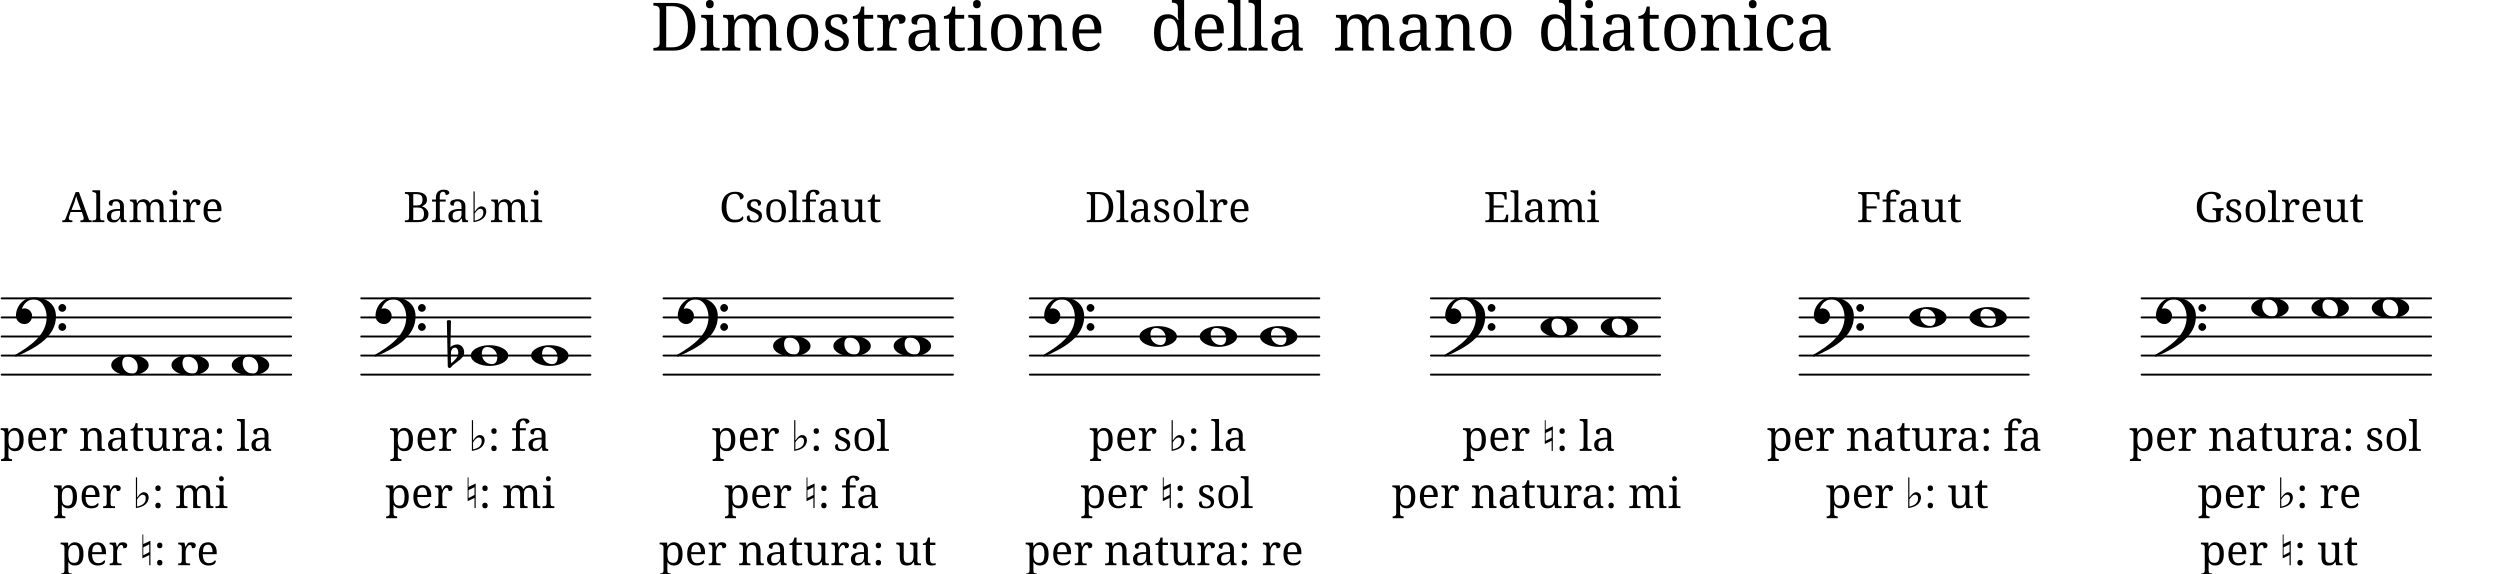
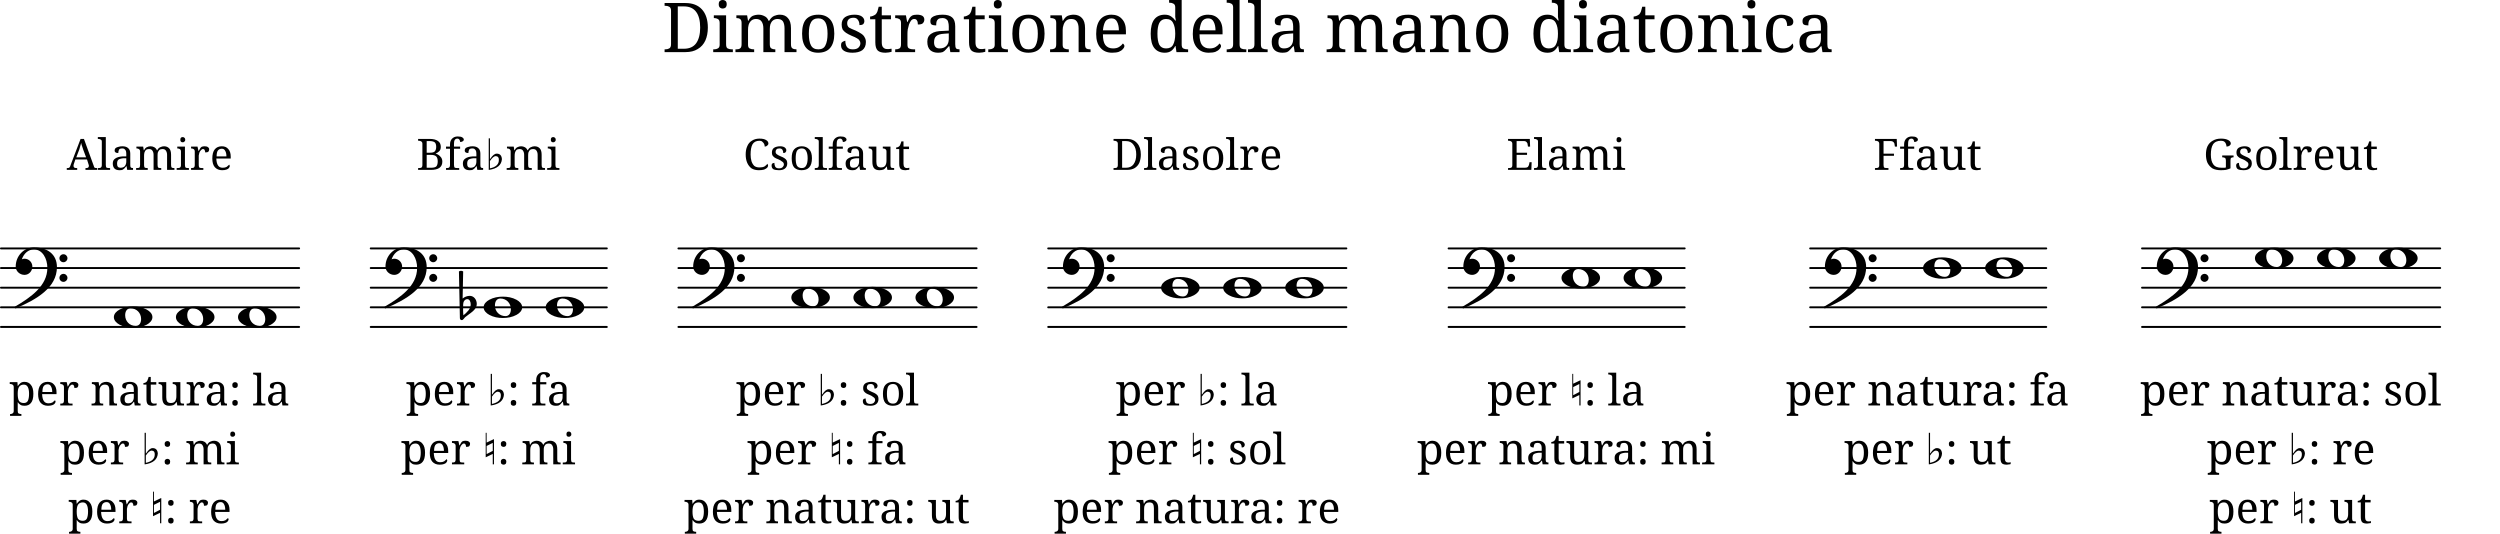
- <svg xmlns="http://www.w3.org/2000/svg" xmlns:xlink="http://www.w3.org/1999/xlink" version="1.2" width="230.47mm" height="52.91mm" viewBox="0 -2.654 131.149 30.111">
+ <svg xmlns="http://www.w3.org/2000/svg" xmlns:xlink="http://www.w3.org/1999/xlink" version="1.2" width="223.79mm" height="47.77mm" viewBox="0 -2.654 127.349 27.183">
  <style type="text/css">

tspan { white-space: pre; }

</style>
-   <g transform="translate(34.1336, -0)">
+   <g transform="translate(33.7136, -0)">
    <text font-family="serif" font-size="3.493" text-anchor="start" fill="currentColor">
-       <tspan>Dimostratione</tspan>
-     </text>
-   </g>
-   <g transform="translate(60.3521, -0)">
-     <text font-family="serif" font-size="3.493" text-anchor="start" fill="currentColor">
-       <tspan>della</tspan>
-     </text>
-   </g>
-   <g transform="translate(69.9428, -0)">
-     <text font-family="serif" font-size="3.493" text-anchor="start" fill="currentColor">
-       <tspan>mano</tspan>
-     </text>
-   </g>
-   <g transform="translate(80.6603, -0)">
-     <text font-family="serif" font-size="3.493" text-anchor="start" fill="currentColor">
-       <tspan>diatonica</tspan>
-     </text>
-   </g>
-   <g transform="translate(3.2607, 9)">
+       <tspan>Dimostratione della mano diatonica</tspan>
+     </text>
+   </g>
+   <g transform="translate(3.4013, 6)">
    <text font-family="serif" font-size="2.2" text-anchor="start" fill="currentColor">
      <tspan>Alamire</tspan>
    </text>
  </g>
-   <g transform="translate(0.0301, 17)">
-     <line stroke-linejoin="round" stroke-linecap="round" stroke-width="0.1" stroke="currentColor" x1="0.05" y1="0" x2="15.236" y2="0" />
-   </g>
-   <g transform="translate(0.0301, 16)">
-     <line stroke-linejoin="round" stroke-linecap="round" stroke-width="0.1" stroke="currentColor" x1="0.05" y1="0" x2="15.236" y2="0" />
-   </g>
-   <g transform="translate(0.0301, 15)">
-     <line stroke-linejoin="round" stroke-linecap="round" stroke-width="0.1" stroke="currentColor" x1="0.05" y1="0" x2="15.236" y2="0" />
-   </g>
-   <g transform="translate(0.0301, 14)">
-     <line stroke-linejoin="round" stroke-linecap="round" stroke-width="0.1" stroke="currentColor" x1="0.05" y1="0" x2="15.236" y2="0" />
-   </g>
-   <g transform="translate(0.0301, 13)">
-     <line stroke-linejoin="round" stroke-linecap="round" stroke-width="0.1" stroke="currentColor" x1="0.05" y1="0" x2="15.236" y2="0" />
-   </g>
-   <a style="color:inherit;" xlink:href="textedit:///home/johannes/common-lisp/setzkasten/lilypond-export/b1-c5-m1-c.ly:42:16:17">
-     <g transform="translate(12.1541, 16.5)">
-       <path transform="scale(0.004, -0.004)" d="M213 112c-50 0 -69 -43 -69 -88c0 -77 57 -136 134 -136c50 0 69 43 69 88c0 77 -57 136 -134 136zM491 0c0 -43 -34 -75 -72 -96c-53 -29 -114 -40 -174 -40s-120 11 -173 40c-38 21 -72 53 -72 96s34 75 72 96c53 29 113 40 173 40s121 -11 174 -40 c38 -21 72 -53 72 -96z" fill="currentColor" />
-     </g>
-   </a>
+   <g transform="translate(0, 14)">
+     <line stroke-linejoin="round" stroke-linecap="round" stroke-width="0.1" stroke="currentColor" x1="0.05" y1="0" x2="15.236" y2="0" />
+   </g>
+   <g transform="translate(0, 13)">
+     <line stroke-linejoin="round" stroke-linecap="round" stroke-width="0.1" stroke="currentColor" x1="0.05" y1="0" x2="15.236" y2="0" />
+   </g>
+   <g transform="translate(0, 12)">
+     <line stroke-linejoin="round" stroke-linecap="round" stroke-width="0.1" stroke="currentColor" x1="0.05" y1="0" x2="15.236" y2="0" />
+   </g>
+   <g transform="translate(0, 11)">
+     <line stroke-linejoin="round" stroke-linecap="round" stroke-width="0.1" stroke="currentColor" x1="0.05" y1="0" x2="15.236" y2="0" />
+   </g>
+   <g transform="translate(0, 10)">
+     <line stroke-linejoin="round" stroke-linecap="round" stroke-width="0.1" stroke="currentColor" x1="0.05" y1="0" x2="15.236" y2="0" />
+   </g>
  <a style="color:inherit;" xlink:href="textedit:///home/johannes/common-lisp/setzkasten/lilypond-export/b1-c5-m1-c.ly:41:16:17">
-     <g transform="translate(8.9921, 16.5)">
-       <path transform="scale(0.004, -0.004)" d="M213 112c-50 0 -69 -43 -69 -88c0 -77 57 -136 134 -136c50 0 69 43 69 88c0 77 -57 136 -134 136zM491 0c0 -43 -34 -75 -72 -96c-53 -29 -114 -40 -174 -40s-120 11 -173 40c-38 21 -72 53 -72 96s34 75 72 96c53 29 113 40 173 40s121 -11 174 -40 c38 -21 72 -53 72 -96z" fill="currentColor" />
-     </g>
-   </a>
-   <g transform="translate(0.8301, 14)">
-     <path transform="scale(0.004, -0.004)" d="M557 -125c0 28 23 51 51 51s51 -23 51 -51s-23 -51 -51 -51s-51 23 -51 51zM557 125c0 28 23 51 51 51s51 -23 51 -51s-23 -51 -51 -51s-51 23 -51 51zM232 263c172 0 293 -88 293 -251c0 -263 -263 -414 -516 -521c-3 -3 -6 -4 -9 -4c-7 0 -13 6 -13 13c0 3 1 6 4 9 c202 118 412 265 412 493c0 120 -63 235 -171 235c-74 0 -129 -54 -154 -126c11 5 22 8 34 8c55 0 100 -45 100 -100c0 -58 -44 -106 -100 -106c-60 0 -112 47 -112 106c0 133 102 244 232 244z" fill="currentColor" />
-   </g>
-   <a style="color:inherit;" xlink:href="textedit:///home/johannes/common-lisp/setzkasten/lilypond-export/b1-c5-m1-c.ly:40:29:30">
-     <g transform="translate(5.8301, 16.5)">
-       <path transform="scale(0.004, -0.004)" d="M213 112c-50 0 -69 -43 -69 -88c0 -77 57 -136 134 -136c50 0 69 43 69 88c0 77 -57 136 -134 136zM491 0c0 -43 -34 -75 -72 -96c-53 -29 -114 -40 -174 -40s-120 11 -173 40c-38 21 -72 53 -72 96s34 75 72 96c53 29 113 40 173 40s121 -11 174 -40 c38 -21 72 -53 72 -96z" fill="currentColor" />
-     </g>
-   </a>
-   <g transform="translate(0, 21)">
+     <g transform="translate(12.124, 13.5)">
+       <path transform="scale(0.004, -0.004)" d="M213 112c-50 0 -69 -43 -69 -88c0 -77 57 -136 134 -136c50 0 69 43 69 88c0 77 -57 136 -134 136zM491 0c0 -43 -34 -75 -72 -96c-53 -29 -114 -40 -174 -40s-120 11 -173 40c-38 21 -72 53 -72 96s34 75 72 96c53 29 113 40 173 40s121 -11 174 -40 c38 -21 72 -53 72 -96z" fill="currentColor" />
+     </g>
+   </a>
+   <a style="color:inherit;" xlink:href="textedit:///home/johannes/common-lisp/setzkasten/lilypond-export/b1-c5-m1-c.ly:40:16:17">
+     <g transform="translate(8.962, 13.5)">
+       <path transform="scale(0.004, -0.004)" d="M213 112c-50 0 -69 -43 -69 -88c0 -77 57 -136 134 -136c50 0 69 43 69 88c0 77 -57 136 -134 136zM491 0c0 -43 -34 -75 -72 -96c-53 -29 -114 -40 -174 -40s-120 11 -173 40c-38 21 -72 53 -72 96s34 75 72 96c53 29 113 40 173 40s121 -11 174 -40 c38 -21 72 -53 72 -96z" fill="currentColor" />
+     </g>
+   </a>
+   <g transform="translate(0.8, 11)">
+     <path transform="scale(0.004, -0.004)" d="M557 -125c0 28 23 51 51 51s51 -23 51 -51s-23 -51 -51 -51s-51 23 -51 51zM557 125c0 28 23 51 51 51s51 -23 51 -51s-23 -51 -51 -51s-51 23 -51 51zM232 263c172 0 293 -88 293 -251c0 -263 -263 -414 -516 -521c-3 -3 -6 -4 -9 -4c-7 0 -13 6 -13 13c0 3 1 6 4 9 c202 118 412 265 412 493c0 120 -63 235 -171 235c-74 0 -129 -54 -154 -126c11 5 22 8 34 8c55 0 100 -45 100 -100c0 -58 -44 -106 -100 -106c-60 0 -112 47 -112 106c0 133 102 244 232 244z" fill="currentColor" />
+   </g>
+   <a style="color:inherit;" xlink:href="textedit:///home/johannes/common-lisp/setzkasten/lilypond-export/b1-c5-m1-c.ly:39:29:30">
+     <g transform="translate(5.8, 13.5)">
+       <path transform="scale(0.004, -0.004)" d="M213 112c-50 0 -69 -43 -69 -88c0 -77 57 -136 134 -136c50 0 69 43 69 88c0 77 -57 136 -134 136zM491 0c0 -43 -34 -75 -72 -96c-53 -29 -114 -40 -174 -40s-120 11 -173 40c-38 21 -72 53 -72 96s34 75 72 96c53 29 113 40 173 40s121 -11 174 -40 c38 -21 72 -53 72 -96z" fill="currentColor" />
+     </g>
+   </a>
+   <g transform="translate(0.465, 18)">
    <text font-family="serif" font-size="2.2" text-anchor="start" fill="currentColor">
      <tspan>per natura: la</tspan>
    </text>
  </g>
-   <g transform="translate(2.7998, 24)">
+   <g transform="translate(3.0428, 21)">
    <text font-family="serif" font-size="2.2" text-anchor="start" fill="currentColor">
      <tspan>per ♭: mi</tspan>
    </text>
  </g>
-   <g transform="translate(3.1412, 27)">
+   <g transform="translate(3.4696, 24)">
    <text font-family="serif" font-size="2.2" text-anchor="start" fill="currentColor">
      <tspan>per ♮: re</tspan>
    </text>
  </g>
-   <g transform="translate(21.1604, 9)">
+   <g transform="translate(21.2197, 6)">
    <text font-family="serif" font-size="2.2" text-anchor="start" fill="currentColor">
      <tspan>Bfa♭mi</tspan>
    </text>
  </g>
-   <g transform="translate(18.8962, 17)">
-     <line stroke-linejoin="round" stroke-linecap="round" stroke-width="0.1" stroke="currentColor" x1="0.05" y1="0" x2="12.074" y2="0" />
-   </g>
-   <g transform="translate(18.8962, 16)">
-     <line stroke-linejoin="round" stroke-linecap="round" stroke-width="0.1" stroke="currentColor" x1="0.05" y1="0" x2="12.074" y2="0" />
-   </g>
-   <g transform="translate(18.8962, 15)">
-     <line stroke-linejoin="round" stroke-linecap="round" stroke-width="0.1" stroke="currentColor" x1="0.05" y1="0" x2="12.074" y2="0" />
-   </g>
-   <g transform="translate(18.8962, 14)">
-     <line stroke-linejoin="round" stroke-linecap="round" stroke-width="0.1" stroke="currentColor" x1="0.05" y1="0" x2="12.074" y2="0" />
-   </g>
-   <g transform="translate(18.8962, 13)">
-     <line stroke-linejoin="round" stroke-linecap="round" stroke-width="0.1" stroke="currentColor" x1="0.05" y1="0" x2="12.074" y2="0" />
-   </g>
-   <a style="color:inherit;" xlink:href="textedit:///home/johannes/common-lisp/setzkasten/lilypond-export/b1-c5-m1-c.ly:83:16:17">
-     <g transform="translate(27.8582, 16)">
-       <path transform="scale(0.004, -0.004)" d="M213 112c-50 0 -69 -43 -69 -88c0 -77 57 -136 134 -136c50 0 69 43 69 88c0 77 -57 136 -134 136zM491 0c0 -43 -34 -75 -72 -96c-53 -29 -114 -40 -174 -40s-120 11 -173 40c-38 21 -72 53 -72 96s34 75 72 96c53 29 113 40 173 40s121 -11 174 -40 c38 -21 72 -53 72 -96z" fill="currentColor" />
-     </g>
-   </a>
-   <g transform="translate(23.5462, 16)">
+   <g transform="translate(18.836, 14)">
+     <line stroke-linejoin="round" stroke-linecap="round" stroke-width="0.1" stroke="currentColor" x1="0.05" y1="0" x2="12.074" y2="0" />
+   </g>
+   <g transform="translate(18.836, 13)">
+     <line stroke-linejoin="round" stroke-linecap="round" stroke-width="0.1" stroke="currentColor" x1="0.05" y1="0" x2="12.074" y2="0" />
+   </g>
+   <g transform="translate(18.836, 12)">
+     <line stroke-linejoin="round" stroke-linecap="round" stroke-width="0.1" stroke="currentColor" x1="0.05" y1="0" x2="12.074" y2="0" />
+   </g>
+   <g transform="translate(18.836, 11)">
+     <line stroke-linejoin="round" stroke-linecap="round" stroke-width="0.1" stroke="currentColor" x1="0.05" y1="0" x2="12.074" y2="0" />
+   </g>
+   <g transform="translate(18.836, 10)">
+     <line stroke-linejoin="round" stroke-linecap="round" stroke-width="0.1" stroke="currentColor" x1="0.05" y1="0" x2="12.074" y2="0" />
+   </g>
+   <a style="color:inherit;" xlink:href="textedit:///home/johannes/common-lisp/setzkasten/lilypond-export/b1-c5-m1-c.ly:82:16:17">
+     <g transform="translate(27.798, 13)">
+       <path transform="scale(0.004, -0.004)" d="M213 112c-50 0 -69 -43 -69 -88c0 -77 57 -136 134 -136c50 0 69 43 69 88c0 77 -57 136 -134 136zM491 0c0 -43 -34 -75 -72 -96c-53 -29 -114 -40 -174 -40s-120 11 -173 40c-38 21 -72 53 -72 96s34 75 72 96c53 29 113 40 173 40s121 -11 174 -40 c38 -21 72 -53 72 -96z" fill="currentColor" />
+     </g>
+   </a>
+   <g transform="translate(23.486, 13)">
    <path transform="scale(0.004, -0.004)" d="M27 41l-1 -66v-11c0 -22 1 -44 4 -66c45 38 93 80 93 139c0 33 -14 67 -43 67c-31 0 -52 -30 -53 -63zM-15 -138l-12 595c8 5 18 8 27 8s19 -3 27 -8l-7 -345c25 21 58 34 91 34c52 0 89 -48 89 -102c0 -80 -86 -117 -147 -169c-15 -13 -24 -38 -45 -38 c-13 0 -23 11 -23 25z" fill="currentColor" />
  </g>
-   <g transform="translate(19.6962, 14)">
-     <path transform="scale(0.004, -0.004)" d="M557 -125c0 28 23 51 51 51s51 -23 51 -51s-23 -51 -51 -51s-51 23 -51 51zM557 125c0 28 23 51 51 51s51 -23 51 -51s-23 -51 -51 -51s-51 23 -51 51zM232 263c172 0 293 -88 293 -251c0 -263 -263 -414 -516 -521c-3 -3 -6 -4 -9 -4c-7 0 -13 6 -13 13c0 3 1 6 4 9 c202 118 412 265 412 493c0 120 -63 235 -171 235c-74 0 -129 -54 -154 -126c11 5 22 8 34 8c55 0 100 -45 100 -100c0 -58 -44 -106 -100 -106c-60 0 -112 47 -112 106c0 133 102 244 232 244z" fill="currentColor" />
-   </g>
-   <a style="color:inherit;" xlink:href="textedit:///home/johannes/common-lisp/setzkasten/lilypond-export/b1-c5-m1-c.ly:82:29:30">
-     <g transform="translate(24.6962, 16)">
-       <path transform="scale(0.004, -0.004)" d="M213 112c-50 0 -69 -43 -69 -88c0 -77 57 -136 134 -136c50 0 69 43 69 88c0 77 -57 136 -134 136zM491 0c0 -43 -34 -75 -72 -96c-53 -29 -114 -40 -174 -40s-120 11 -173 40c-38 21 -72 53 -72 96s34 75 72 96c53 29 113 40 173 40s121 -11 174 -40 c38 -21 72 -53 72 -96z" fill="currentColor" />
-     </g>
-   </a>
-   <g transform="translate(20.4263, 21)">
+   <g transform="translate(19.636, 11)">
+     <path transform="scale(0.004, -0.004)" d="M557 -125c0 28 23 51 51 51s51 -23 51 -51s-23 -51 -51 -51s-51 23 -51 51zM557 125c0 28 23 51 51 51s51 -23 51 -51s-23 -51 -51 -51s-51 23 -51 51zM232 263c172 0 293 -88 293 -251c0 -263 -263 -414 -516 -521c-3 -3 -6 -4 -9 -4c-7 0 -13 6 -13 13c0 3 1 6 4 9 c202 118 412 265 412 493c0 120 -63 235 -171 235c-74 0 -129 -54 -154 -126c11 5 22 8 34 8c55 0 100 -45 100 -100c0 -58 -44 -106 -100 -106c-60 0 -112 47 -112 106c0 133 102 244 232 244z" fill="currentColor" />
+   </g>
+   <a style="color:inherit;" xlink:href="textedit:///home/johannes/common-lisp/setzkasten/lilypond-export/b1-c5-m1-c.ly:81:29:30">
+     <g transform="translate(24.636, 13)">
+       <path transform="scale(0.004, -0.004)" d="M213 112c-50 0 -69 -43 -69 -88c0 -77 57 -136 134 -136c50 0 69 43 69 88c0 77 -57 136 -134 136zM491 0c0 -43 -34 -75 -72 -96c-53 -29 -114 -40 -174 -40s-120 11 -173 40c-38 21 -72 53 -72 96s34 75 72 96c53 29 113 40 173 40s121 -11 174 -40 c38 -21 72 -53 72 -96z" fill="currentColor" />
+     </g>
+   </a>
+   <g transform="translate(20.6734, 18)">
    <text font-family="serif" font-size="2.2" text-anchor="start" fill="currentColor">
      <tspan>per ♭: fa</tspan>
    </text>
  </g>
-   <g transform="translate(20.2044, 24)">
+   <g transform="translate(20.4173, 21)">
    <text font-family="serif" font-size="2.2" text-anchor="start" fill="currentColor">
      <tspan>per ♮: mi</tspan>
    </text>
  </g>
-   <g transform="translate(37.7285, 9)">
+   <g transform="translate(37.8601, 6)">
    <text font-family="serif" font-size="2.2" text-anchor="start" fill="currentColor">
      <tspan>Csolfaut</tspan>
    </text>
  </g>
-   <g transform="translate(34.7539, 17)">
-     <line stroke-linejoin="round" stroke-linecap="round" stroke-width="0.1" stroke="currentColor" x1="0.05" y1="0" x2="15.236" y2="0" />
-   </g>
-   <g transform="translate(34.7539, 16)">
-     <line stroke-linejoin="round" stroke-linecap="round" stroke-width="0.1" stroke="currentColor" x1="0.05" y1="0" x2="15.236" y2="0" />
-   </g>
-   <g transform="translate(34.7539, 15)">
-     <line stroke-linejoin="round" stroke-linecap="round" stroke-width="0.1" stroke="currentColor" x1="0.05" y1="0" x2="15.236" y2="0" />
-   </g>
-   <g transform="translate(34.7539, 14)">
-     <line stroke-linejoin="round" stroke-linecap="round" stroke-width="0.1" stroke="currentColor" x1="0.05" y1="0" x2="15.236" y2="0" />
-   </g>
-   <g transform="translate(34.7539, 13)">
-     <line stroke-linejoin="round" stroke-linecap="round" stroke-width="0.1" stroke="currentColor" x1="0.05" y1="0" x2="15.236" y2="0" />
-   </g>
-   <a style="color:inherit;" xlink:href="textedit:///home/johannes/common-lisp/setzkasten/lilypond-export/b1-c5-m1-c.ly:122:16:17">
-     <g transform="translate(46.878, 15.5)">
-       <path transform="scale(0.004, -0.004)" d="M213 112c-50 0 -69 -43 -69 -88c0 -77 57 -136 134 -136c50 0 69 43 69 88c0 77 -57 136 -134 136zM491 0c0 -43 -34 -75 -72 -96c-53 -29 -114 -40 -174 -40s-120 11 -173 40c-38 21 -72 53 -72 96s34 75 72 96c53 29 113 40 173 40s121 -11 174 -40 c38 -21 72 -53 72 -96z" fill="currentColor" />
-     </g>
-   </a>
+   <g transform="translate(34.51, 14)">
+     <line stroke-linejoin="round" stroke-linecap="round" stroke-width="0.1" stroke="currentColor" x1="0.05" y1="0" x2="15.236" y2="0" />
+   </g>
+   <g transform="translate(34.51, 13)">
+     <line stroke-linejoin="round" stroke-linecap="round" stroke-width="0.1" stroke="currentColor" x1="0.05" y1="0" x2="15.236" y2="0" />
+   </g>
+   <g transform="translate(34.51, 12)">
+     <line stroke-linejoin="round" stroke-linecap="round" stroke-width="0.1" stroke="currentColor" x1="0.05" y1="0" x2="15.236" y2="0" />
+   </g>
+   <g transform="translate(34.51, 11)">
+     <line stroke-linejoin="round" stroke-linecap="round" stroke-width="0.1" stroke="currentColor" x1="0.05" y1="0" x2="15.236" y2="0" />
+   </g>
+   <g transform="translate(34.51, 10)">
+     <line stroke-linejoin="round" stroke-linecap="round" stroke-width="0.1" stroke="currentColor" x1="0.05" y1="0" x2="15.236" y2="0" />
+   </g>
  <a style="color:inherit;" xlink:href="textedit:///home/johannes/common-lisp/setzkasten/lilypond-export/b1-c5-m1-c.ly:121:16:17">
-     <g transform="translate(43.716, 15.5)">
-       <path transform="scale(0.004, -0.004)" d="M213 112c-50 0 -69 -43 -69 -88c0 -77 57 -136 134 -136c50 0 69 43 69 88c0 77 -57 136 -134 136zM491 0c0 -43 -34 -75 -72 -96c-53 -29 -114 -40 -174 -40s-120 11 -173 40c-38 21 -72 53 -72 96s34 75 72 96c53 29 113 40 173 40s121 -11 174 -40 c38 -21 72 -53 72 -96z" fill="currentColor" />
-     </g>
-   </a>
-   <g transform="translate(35.5539, 14)">
-     <path transform="scale(0.004, -0.004)" d="M557 -125c0 28 23 51 51 51s51 -23 51 -51s-23 -51 -51 -51s-51 23 -51 51zM557 125c0 28 23 51 51 51s51 -23 51 -51s-23 -51 -51 -51s-51 23 -51 51zM232 263c172 0 293 -88 293 -251c0 -263 -263 -414 -516 -521c-3 -3 -6 -4 -9 -4c-7 0 -13 6 -13 13c0 3 1 6 4 9 c202 118 412 265 412 493c0 120 -63 235 -171 235c-74 0 -129 -54 -154 -126c11 5 22 8 34 8c55 0 100 -45 100 -100c0 -58 -44 -106 -100 -106c-60 0 -112 47 -112 106c0 133 102 244 232 244z" fill="currentColor" />
-   </g>
-   <a style="color:inherit;" xlink:href="textedit:///home/johannes/common-lisp/setzkasten/lilypond-export/b1-c5-m1-c.ly:120:29:30">
-     <g transform="translate(40.5539, 15.5)">
-       <path transform="scale(0.004, -0.004)" d="M213 112c-50 0 -69 -43 -69 -88c0 -77 57 -136 134 -136c50 0 69 43 69 88c0 77 -57 136 -134 136zM491 0c0 -43 -34 -75 -72 -96c-53 -29 -114 -40 -174 -40s-120 11 -173 40c-38 21 -72 53 -72 96s34 75 72 96c53 29 113 40 173 40s121 -11 174 -40 c38 -21 72 -53 72 -96z" fill="currentColor" />
-     </g>
-   </a>
-   <g transform="translate(37.3358, 21)">
+     <g transform="translate(46.634, 12.5)">
+       <path transform="scale(0.004, -0.004)" d="M213 112c-50 0 -69 -43 -69 -88c0 -77 57 -136 134 -136c50 0 69 43 69 88c0 77 -57 136 -134 136zM491 0c0 -43 -34 -75 -72 -96c-53 -29 -114 -40 -174 -40s-120 11 -173 40c-38 21 -72 53 -72 96s34 75 72 96c53 29 113 40 173 40s121 -11 174 -40 c38 -21 72 -53 72 -96z" fill="currentColor" />
+     </g>
+   </a>
+   <a style="color:inherit;" xlink:href="textedit:///home/johannes/common-lisp/setzkasten/lilypond-export/b1-c5-m1-c.ly:120:16:17">
+     <g transform="translate(43.472, 12.5)">
+       <path transform="scale(0.004, -0.004)" d="M213 112c-50 0 -69 -43 -69 -88c0 -77 57 -136 134 -136c50 0 69 43 69 88c0 77 -57 136 -134 136zM491 0c0 -43 -34 -75 -72 -96c-53 -29 -114 -40 -174 -40s-120 11 -173 40c-38 21 -72 53 -72 96s34 75 72 96c53 29 113 40 173 40s121 -11 174 -40 c38 -21 72 -53 72 -96z" fill="currentColor" />
+     </g>
+   </a>
+   <g transform="translate(35.31, 11)">
+     <path transform="scale(0.004, -0.004)" d="M557 -125c0 28 23 51 51 51s51 -23 51 -51s-23 -51 -51 -51s-51 23 -51 51zM557 125c0 28 23 51 51 51s51 -23 51 -51s-23 -51 -51 -51s-51 23 -51 51zM232 263c172 0 293 -88 293 -251c0 -263 -263 -414 -516 -521c-3 -3 -6 -4 -9 -4c-7 0 -13 6 -13 13c0 3 1 6 4 9 c202 118 412 265 412 493c0 120 -63 235 -171 235c-74 0 -129 -54 -154 -126c11 5 22 8 34 8c55 0 100 -45 100 -100c0 -58 -44 -106 -100 -106c-60 0 -112 47 -112 106c0 133 102 244 232 244z" fill="currentColor" />
+   </g>
+   <a style="color:inherit;" xlink:href="textedit:///home/johannes/common-lisp/setzkasten/lilypond-export/b1-c5-m1-c.ly:119:29:30">
+     <g transform="translate(40.31, 12.5)">
+       <path transform="scale(0.004, -0.004)" d="M213 112c-50 0 -69 -43 -69 -88c0 -77 57 -136 134 -136c50 0 69 43 69 88c0 77 -57 136 -134 136zM491 0c0 -43 -34 -75 -72 -96c-53 -29 -114 -40 -174 -40s-120 11 -173 40c-38 21 -72 53 -72 96s34 75 72 96c53 29 113 40 173 40s121 -11 174 -40 c38 -21 72 -53 72 -96z" fill="currentColor" />
+     </g>
+   </a>
+   <g transform="translate(37.4845, 18)">
    <text font-family="serif" font-size="2.2" text-anchor="start" fill="currentColor">
      <tspan>per ♭: sol</tspan>
    </text>
  </g>
-   <g transform="translate(37.9845, 24)">
+   <g transform="translate(38.0479, 21)">
    <text font-family="serif" font-size="2.2" text-anchor="start" fill="currentColor">
      <tspan>per ♮: fa</tspan>
    </text>
  </g>
-   <g transform="translate(34.5702, 27)">
+   <g transform="translate(34.8384, 24)">
    <text font-family="serif" font-size="2.2" text-anchor="start" fill="currentColor">
      <tspan>per natura: ut</tspan>
    </text>
  </g>
-   <g transform="translate(56.932, 9)">
+   <g transform="translate(56.6449, 6)">
    <text font-family="serif" font-size="2.2" text-anchor="start" fill="currentColor">
      <tspan>Dlasolre</tspan>
    </text>
  </g>
-   <g transform="translate(53.9745, 17)">
-     <line stroke-linejoin="round" stroke-linecap="round" stroke-width="0.1" stroke="currentColor" x1="0.05" y1="0" x2="15.236" y2="0" />
-   </g>
-   <g transform="translate(53.9745, 16)">
-     <line stroke-linejoin="round" stroke-linecap="round" stroke-width="0.1" stroke="currentColor" x1="0.05" y1="0" x2="15.236" y2="0" />
-   </g>
-   <g transform="translate(53.9745, 15)">
-     <line stroke-linejoin="round" stroke-linecap="round" stroke-width="0.1" stroke="currentColor" x1="0.05" y1="0" x2="15.236" y2="0" />
-   </g>
-   <g transform="translate(53.9745, 14)">
-     <line stroke-linejoin="round" stroke-linecap="round" stroke-width="0.1" stroke="currentColor" x1="0.05" y1="0" x2="15.236" y2="0" />
-   </g>
-   <g transform="translate(53.9745, 13)">
-     <line stroke-linejoin="round" stroke-linecap="round" stroke-width="0.1" stroke="currentColor" x1="0.05" y1="0" x2="15.236" y2="0" />
-   </g>
-   <a style="color:inherit;" xlink:href="textedit:///home/johannes/common-lisp/setzkasten/lilypond-export/b1-c5-m1-c.ly:164:16:17">
-     <g transform="translate(66.0985, 15)">
-       <path transform="scale(0.004, -0.004)" d="M213 112c-50 0 -69 -43 -69 -88c0 -77 57 -136 134 -136c50 0 69 43 69 88c0 77 -57 136 -134 136zM491 0c0 -43 -34 -75 -72 -96c-53 -29 -114 -40 -174 -40s-120 11 -173 40c-38 21 -72 53 -72 96s34 75 72 96c53 29 113 40 173 40s121 -11 174 -40 c38 -21 72 -53 72 -96z" fill="currentColor" />
-     </g>
-   </a>
+   <g transform="translate(53.346, 14)">
+     <line stroke-linejoin="round" stroke-linecap="round" stroke-width="0.1" stroke="currentColor" x1="0.05" y1="0" x2="15.236" y2="0" />
+   </g>
+   <g transform="translate(53.346, 13)">
+     <line stroke-linejoin="round" stroke-linecap="round" stroke-width="0.1" stroke="currentColor" x1="0.05" y1="0" x2="15.236" y2="0" />
+   </g>
+   <g transform="translate(53.346, 12)">
+     <line stroke-linejoin="round" stroke-linecap="round" stroke-width="0.1" stroke="currentColor" x1="0.05" y1="0" x2="15.236" y2="0" />
+   </g>
+   <g transform="translate(53.346, 11)">
+     <line stroke-linejoin="round" stroke-linecap="round" stroke-width="0.1" stroke="currentColor" x1="0.05" y1="0" x2="15.236" y2="0" />
+   </g>
+   <g transform="translate(53.346, 10)">
+     <line stroke-linejoin="round" stroke-linecap="round" stroke-width="0.1" stroke="currentColor" x1="0.05" y1="0" x2="15.236" y2="0" />
+   </g>
  <a style="color:inherit;" xlink:href="textedit:///home/johannes/common-lisp/setzkasten/lilypond-export/b1-c5-m1-c.ly:163:16:17">
-     <g transform="translate(62.9365, 15)">
-       <path transform="scale(0.004, -0.004)" d="M213 112c-50 0 -69 -43 -69 -88c0 -77 57 -136 134 -136c50 0 69 43 69 88c0 77 -57 136 -134 136zM491 0c0 -43 -34 -75 -72 -96c-53 -29 -114 -40 -174 -40s-120 11 -173 40c-38 21 -72 53 -72 96s34 75 72 96c53 29 113 40 173 40s121 -11 174 -40 c38 -21 72 -53 72 -96z" fill="currentColor" />
-     </g>
-   </a>
-   <g transform="translate(54.7745, 14)">
-     <path transform="scale(0.004, -0.004)" d="M557 -125c0 28 23 51 51 51s51 -23 51 -51s-23 -51 -51 -51s-51 23 -51 51zM557 125c0 28 23 51 51 51s51 -23 51 -51s-23 -51 -51 -51s-51 23 -51 51zM232 263c172 0 293 -88 293 -251c0 -263 -263 -414 -516 -521c-3 -3 -6 -4 -9 -4c-7 0 -13 6 -13 13c0 3 1 6 4 9 c202 118 412 265 412 493c0 120 -63 235 -171 235c-74 0 -129 -54 -154 -126c11 5 22 8 34 8c55 0 100 -45 100 -100c0 -58 -44 -106 -100 -106c-60 0 -112 47 -112 106c0 133 102 244 232 244z" fill="currentColor" />
-   </g>
-   <a style="color:inherit;" xlink:href="textedit:///home/johannes/common-lisp/setzkasten/lilypond-export/b1-c5-m1-c.ly:162:29:30">
-     <g transform="translate(59.7745, 15)">
-       <path transform="scale(0.004, -0.004)" d="M213 112c-50 0 -69 -43 -69 -88c0 -77 57 -136 134 -136c50 0 69 43 69 88c0 77 -57 136 -134 136zM491 0c0 -43 -34 -75 -72 -96c-53 -29 -114 -40 -174 -40s-120 11 -173 40c-38 21 -72 53 -72 96s34 75 72 96c53 29 113 40 173 40s121 -11 174 -40 c38 -21 72 -53 72 -96z" fill="currentColor" />
-     </g>
-   </a>
-   <g transform="translate(57.1368, 21)">
+     <g transform="translate(65.47, 12)">
+       <path transform="scale(0.004, -0.004)" d="M213 112c-50 0 -69 -43 -69 -88c0 -77 57 -136 134 -136c50 0 69 43 69 88c0 77 -57 136 -134 136zM491 0c0 -43 -34 -75 -72 -96c-53 -29 -114 -40 -174 -40s-120 11 -173 40c-38 21 -72 53 -72 96s34 75 72 96c53 29 113 40 173 40s121 -11 174 -40 c38 -21 72 -53 72 -96z" fill="currentColor" />
+     </g>
+   </a>
+   <a style="color:inherit;" xlink:href="textedit:///home/johannes/common-lisp/setzkasten/lilypond-export/b1-c5-m1-c.ly:162:16:17">
+     <g transform="translate(62.308, 12)">
+       <path transform="scale(0.004, -0.004)" d="M213 112c-50 0 -69 -43 -69 -88c0 -77 57 -136 134 -136c50 0 69 43 69 88c0 77 -57 136 -134 136zM491 0c0 -43 -34 -75 -72 -96c-53 -29 -114 -40 -174 -40s-120 11 -173 40c-38 21 -72 53 -72 96s34 75 72 96c53 29 113 40 173 40s121 -11 174 -40 c38 -21 72 -53 72 -96z" fill="currentColor" />
+     </g>
+   </a>
+   <g transform="translate(54.146, 11)">
+     <path transform="scale(0.004, -0.004)" d="M557 -125c0 28 23 51 51 51s51 -23 51 -51s-23 -51 -51 -51s-51 23 -51 51zM557 125c0 28 23 51 51 51s51 -23 51 -51s-23 -51 -51 -51s-51 23 -51 51zM232 263c172 0 293 -88 293 -251c0 -263 -263 -414 -516 -521c-3 -3 -6 -4 -9 -4c-7 0 -13 6 -13 13c0 3 1 6 4 9 c202 118 412 265 412 493c0 120 -63 235 -171 235c-74 0 -129 -54 -154 -126c11 5 22 8 34 8c55 0 100 -45 100 -100c0 -58 -44 -106 -100 -106c-60 0 -112 47 -112 106c0 133 102 244 232 244z" fill="currentColor" />
+   </g>
+   <a style="color:inherit;" xlink:href="textedit:///home/johannes/common-lisp/setzkasten/lilypond-export/b1-c5-m1-c.ly:161:29:30">
+     <g transform="translate(59.146, 12)">
+       <path transform="scale(0.004, -0.004)" d="M213 112c-50 0 -69 -43 -69 -88c0 -77 57 -136 134 -136c50 0 69 43 69 88c0 77 -57 136 -134 136zM491 0c0 -43 -34 -75 -72 -96c-53 -29 -114 -40 -174 -40s-120 11 -173 40c-38 21 -72 53 -72 96s34 75 72 96c53 29 113 40 173 40s121 -11 174 -40 c38 -21 72 -53 72 -96z" fill="currentColor" />
+     </g>
+   </a>
+   <g transform="translate(56.8327, 18)">
    <text font-family="serif" font-size="2.2" text-anchor="start" fill="currentColor">
      <tspan>per ♭: la</tspan>
    </text>
  </g>
-   <g transform="translate(56.6759, 24)">
+   <g transform="translate(56.44, 21)">
    <text font-family="serif" font-size="2.2" text-anchor="start" fill="currentColor">
      <tspan>per ♮: sol</tspan>
    </text>
  </g>
-   <g transform="translate(53.7737, 27)">
+   <g transform="translate(53.6744, 24)">
    <text font-family="serif" font-size="2.2" text-anchor="start" fill="currentColor">
      <tspan>per natura: re</tspan>
    </text>
  </g>
-   <g transform="translate(77.8426, 9)">
+   <g transform="translate(76.7402, 6)">
    <text font-family="serif" font-size="2.2" text-anchor="start" fill="currentColor">
      <tspan>Elami</tspan>
    </text>
  </g>
-   <g transform="translate(75.0151, 17)">
-     <line stroke-linejoin="round" stroke-linecap="round" stroke-width="0.1" stroke="currentColor" x1="0.05" y1="0" x2="12.074" y2="0" />
-   </g>
-   <g transform="translate(75.0151, 16)">
-     <line stroke-linejoin="round" stroke-linecap="round" stroke-width="0.1" stroke="currentColor" x1="0.05" y1="0" x2="12.074" y2="0" />
-   </g>
-   <g transform="translate(75.0151, 15)">
-     <line stroke-linejoin="round" stroke-linecap="round" stroke-width="0.1" stroke="currentColor" x1="0.05" y1="0" x2="12.074" y2="0" />
-   </g>
-   <g transform="translate(75.0151, 14)">
-     <line stroke-linejoin="round" stroke-linecap="round" stroke-width="0.1" stroke="currentColor" x1="0.05" y1="0" x2="12.074" y2="0" />
-   </g>
-   <g transform="translate(75.0151, 13)">
-     <line stroke-linejoin="round" stroke-linecap="round" stroke-width="0.1" stroke="currentColor" x1="0.05" y1="0" x2="12.074" y2="0" />
-   </g>
-   <a style="color:inherit;" xlink:href="textedit:///home/johannes/common-lisp/setzkasten/lilypond-export/b1-c5-m1-c.ly:205:16:17">
-     <g transform="translate(83.9771, 14.5)">
-       <path transform="scale(0.004, -0.004)" d="M213 112c-50 0 -69 -43 -69 -88c0 -77 57 -136 134 -136c50 0 69 43 69 88c0 77 -57 136 -134 136zM491 0c0 -43 -34 -75 -72 -96c-53 -29 -114 -40 -174 -40s-120 11 -173 40c-38 21 -72 53 -72 96s34 75 72 96c53 29 113 40 173 40s121 -11 174 -40 c38 -21 72 -53 72 -96z" fill="currentColor" />
-     </g>
-   </a>
-   <g transform="translate(75.8151, 14)">
-     <path transform="scale(0.004, -0.004)" d="M557 -125c0 28 23 51 51 51s51 -23 51 -51s-23 -51 -51 -51s-51 23 -51 51zM557 125c0 28 23 51 51 51s51 -23 51 -51s-23 -51 -51 -51s-51 23 -51 51zM232 263c172 0 293 -88 293 -251c0 -263 -263 -414 -516 -521c-3 -3 -6 -4 -9 -4c-7 0 -13 6 -13 13c0 3 1 6 4 9 c202 118 412 265 412 493c0 120 -63 235 -171 235c-74 0 -129 -54 -154 -126c11 5 22 8 34 8c55 0 100 -45 100 -100c0 -58 -44 -106 -100 -106c-60 0 -112 47 -112 106c0 133 102 244 232 244z" fill="currentColor" />
-   </g>
-   <a style="color:inherit;" xlink:href="textedit:///home/johannes/common-lisp/setzkasten/lilypond-export/b1-c5-m1-c.ly:204:29:30">
-     <g transform="translate(80.8151, 14.5)">
-       <path transform="scale(0.004, -0.004)" d="M213 112c-50 0 -69 -43 -69 -88c0 -77 57 -136 134 -136c50 0 69 43 69 88c0 77 -57 136 -134 136zM491 0c0 -43 -34 -75 -72 -96c-53 -29 -114 -40 -174 -40s-120 11 -173 40c-38 21 -72 53 -72 96s34 75 72 96c53 29 113 40 173 40s121 -11 174 -40 c38 -21 72 -53 72 -96z" fill="currentColor" />
-     </g>
-   </a>
-   <g transform="translate(76.7159, 21)">
+   <g transform="translate(73.7419, 14)">
+     <line stroke-linejoin="round" stroke-linecap="round" stroke-width="0.1" stroke="currentColor" x1="0.05" y1="0" x2="12.074" y2="0" />
+   </g>
+   <g transform="translate(73.7419, 13)">
+     <line stroke-linejoin="round" stroke-linecap="round" stroke-width="0.1" stroke="currentColor" x1="0.05" y1="0" x2="12.074" y2="0" />
+   </g>
+   <g transform="translate(73.7419, 12)">
+     <line stroke-linejoin="round" stroke-linecap="round" stroke-width="0.1" stroke="currentColor" x1="0.05" y1="0" x2="12.074" y2="0" />
+   </g>
+   <g transform="translate(73.7419, 11)">
+     <line stroke-linejoin="round" stroke-linecap="round" stroke-width="0.1" stroke="currentColor" x1="0.05" y1="0" x2="12.074" y2="0" />
+   </g>
+   <g transform="translate(73.7419, 10)">
+     <line stroke-linejoin="round" stroke-linecap="round" stroke-width="0.1" stroke="currentColor" x1="0.05" y1="0" x2="12.074" y2="0" />
+   </g>
+   <a style="color:inherit;" xlink:href="textedit:///home/johannes/common-lisp/setzkasten/lilypond-export/b1-c5-m1-c.ly:204:16:17">
+     <g transform="translate(82.7039, 11.5)">
+       <path transform="scale(0.004, -0.004)" d="M213 112c-50 0 -69 -43 -69 -88c0 -77 57 -136 134 -136c50 0 69 43 69 88c0 77 -57 136 -134 136zM491 0c0 -43 -34 -75 -72 -96c-53 -29 -114 -40 -174 -40s-120 11 -173 40c-38 21 -72 53 -72 96s34 75 72 96c53 29 113 40 173 40s121 -11 174 -40 c38 -21 72 -53 72 -96z" fill="currentColor" />
+     </g>
+   </a>
+   <g transform="translate(74.5419, 11)">
+     <path transform="scale(0.004, -0.004)" d="M557 -125c0 28 23 51 51 51s51 -23 51 -51s-23 -51 -51 -51s-51 23 -51 51zM557 125c0 28 23 51 51 51s51 -23 51 -51s-23 -51 -51 -51s-51 23 -51 51zM232 263c172 0 293 -88 293 -251c0 -263 -263 -414 -516 -521c-3 -3 -6 -4 -9 -4c-7 0 -13 6 -13 13c0 3 1 6 4 9 c202 118 412 265 412 493c0 120 -63 235 -171 235c-74 0 -129 -54 -154 -126c11 5 22 8 34 8c55 0 100 -45 100 -100c0 -58 -44 -106 -100 -106c-60 0 -112 47 -112 106c0 133 102 244 232 244z" fill="currentColor" />
+   </g>
+   <a style="color:inherit;" xlink:href="textedit:///home/johannes/common-lisp/setzkasten/lilypond-export/b1-c5-m1-c.ly:203:29:30">
+     <g transform="translate(79.5419, 11.5)">
+       <path transform="scale(0.004, -0.004)" d="M213 112c-50 0 -69 -43 -69 -88c0 -77 57 -136 134 -136c50 0 69 43 69 88c0 77 -57 136 -134 136zM491 0c0 -43 -34 -75 -72 -96c-53 -29 -114 -40 -174 -40s-120 11 -173 40c-38 21 -72 53 -72 96s34 75 72 96c53 29 113 40 173 40s121 -11 174 -40 c38 -21 72 -53 72 -96z" fill="currentColor" />
+     </g>
+   </a>
+   <g transform="translate(75.7671, 18)">
    <text font-family="serif" font-size="2.2" text-anchor="start" fill="currentColor">
      <tspan>per ♮: la</tspan>
    </text>
  </g>
-   <g transform="translate(73.0113, 24)">
+   <g transform="translate(72.182, 21)">
    <text font-family="serif" font-size="2.2" text-anchor="start" fill="currentColor">
      <tspan>per natura: mi</tspan>
    </text>
  </g>
-   <g transform="translate(97.4046, 9)">
+   <g transform="translate(95.4315, 6)">
    <text font-family="serif" font-size="2.2" text-anchor="start" fill="currentColor">
      <tspan>Ffaut</tspan>
    </text>
  </g>
-   <g transform="translate(94.3551, 17)">
-     <line stroke-linejoin="round" stroke-linecap="round" stroke-width="0.1" stroke="currentColor" x1="0.05" y1="0" x2="12.074" y2="0" />
-   </g>
-   <g transform="translate(94.3551, 16)">
-     <line stroke-linejoin="round" stroke-linecap="round" stroke-width="0.1" stroke="currentColor" x1="0.05" y1="0" x2="12.074" y2="0" />
-   </g>
-   <g transform="translate(94.3551, 15)">
-     <line stroke-linejoin="round" stroke-linecap="round" stroke-width="0.1" stroke="currentColor" x1="0.05" y1="0" x2="12.074" y2="0" />
-   </g>
-   <g transform="translate(94.3551, 14)">
-     <line stroke-linejoin="round" stroke-linecap="round" stroke-width="0.1" stroke="currentColor" x1="0.05" y1="0" x2="12.074" y2="0" />
-   </g>
-   <g transform="translate(94.3551, 13)">
-     <line stroke-linejoin="round" stroke-linecap="round" stroke-width="0.1" stroke="currentColor" x1="0.05" y1="0" x2="12.074" y2="0" />
-   </g>
-   <a style="color:inherit;" xlink:href="textedit:///home/johannes/common-lisp/setzkasten/lilypond-export/b1-c5-m1-c.ly:243:16:17">
-     <g transform="translate(103.3171, 14)">
-       <path transform="scale(0.004, -0.004)" d="M213 112c-50 0 -69 -43 -69 -88c0 -77 57 -136 134 -136c50 0 69 43 69 88c0 77 -57 136 -134 136zM491 0c0 -43 -34 -75 -72 -96c-53 -29 -114 -40 -174 -40s-120 11 -173 40c-38 21 -72 53 -72 96s34 75 72 96c53 29 113 40 173 40s121 -11 174 -40 c38 -21 72 -53 72 -96z" fill="currentColor" />
-     </g>
-   </a>
-   <g transform="translate(95.1551, 14)">
-     <path transform="scale(0.004, -0.004)" d="M557 -125c0 28 23 51 51 51s51 -23 51 -51s-23 -51 -51 -51s-51 23 -51 51zM557 125c0 28 23 51 51 51s51 -23 51 -51s-23 -51 -51 -51s-51 23 -51 51zM232 263c172 0 293 -88 293 -251c0 -263 -263 -414 -516 -521c-3 -3 -6 -4 -9 -4c-7 0 -13 6 -13 13c0 3 1 6 4 9 c202 118 412 265 412 493c0 120 -63 235 -171 235c-74 0 -129 -54 -154 -126c11 5 22 8 34 8c55 0 100 -45 100 -100c0 -58 -44 -106 -100 -106c-60 0 -112 47 -112 106c0 133 102 244 232 244z" fill="currentColor" />
-   </g>
-   <a style="color:inherit;" xlink:href="textedit:///home/johannes/common-lisp/setzkasten/lilypond-export/b1-c5-m1-c.ly:242:29:30">
-     <g transform="translate(100.1551, 14)">
-       <path transform="scale(0.004, -0.004)" d="M213 112c-50 0 -69 -43 -69 -88c0 -77 57 -136 134 -136c50 0 69 43 69 88c0 77 -57 136 -134 136zM491 0c0 -43 -34 -75 -72 -96c-53 -29 -114 -40 -174 -40s-120 11 -173 40c-38 21 -72 53 -72 96s34 75 72 96c53 29 113 40 173 40s121 -11 174 -40 c38 -21 72 -53 72 -96z" fill="currentColor" />
-     </g>
-   </a>
-   <g transform="translate(92.6928, 21)">
+   <g transform="translate(92.1601, 14)">
+     <line stroke-linejoin="round" stroke-linecap="round" stroke-width="0.1" stroke="currentColor" x1="0.05" y1="0" x2="12.074" y2="0" />
+   </g>
+   <g transform="translate(92.1601, 13)">
+     <line stroke-linejoin="round" stroke-linecap="round" stroke-width="0.1" stroke="currentColor" x1="0.05" y1="0" x2="12.074" y2="0" />
+   </g>
+   <g transform="translate(92.1601, 12)">
+     <line stroke-linejoin="round" stroke-linecap="round" stroke-width="0.1" stroke="currentColor" x1="0.05" y1="0" x2="12.074" y2="0" />
+   </g>
+   <g transform="translate(92.1601, 11)">
+     <line stroke-linejoin="round" stroke-linecap="round" stroke-width="0.1" stroke="currentColor" x1="0.05" y1="0" x2="12.074" y2="0" />
+   </g>
+   <g transform="translate(92.1601, 10)">
+     <line stroke-linejoin="round" stroke-linecap="round" stroke-width="0.1" stroke="currentColor" x1="0.05" y1="0" x2="12.074" y2="0" />
+   </g>
+   <a style="color:inherit;" xlink:href="textedit:///home/johannes/common-lisp/setzkasten/lilypond-export/b1-c5-m1-c.ly:242:16:17">
+     <g transform="translate(101.1221, 11)">
+       <path transform="scale(0.004, -0.004)" d="M213 112c-50 0 -69 -43 -69 -88c0 -77 57 -136 134 -136c50 0 69 43 69 88c0 77 -57 136 -134 136zM491 0c0 -43 -34 -75 -72 -96c-53 -29 -114 -40 -174 -40s-120 11 -173 40c-38 21 -72 53 -72 96s34 75 72 96c53 29 113 40 173 40s121 -11 174 -40 c38 -21 72 -53 72 -96z" fill="currentColor" />
+     </g>
+   </a>
+   <g transform="translate(92.9601, 11)">
+     <path transform="scale(0.004, -0.004)" d="M557 -125c0 28 23 51 51 51s51 -23 51 -51s-23 -51 -51 -51s-51 23 -51 51zM557 125c0 28 23 51 51 51s51 -23 51 -51s-23 -51 -51 -51s-51 23 -51 51zM232 263c172 0 293 -88 293 -251c0 -263 -263 -414 -516 -521c-3 -3 -6 -4 -9 -4c-7 0 -13 6 -13 13c0 3 1 6 4 9 c202 118 412 265 412 493c0 120 -63 235 -171 235c-74 0 -129 -54 -154 -126c11 5 22 8 34 8c55 0 100 -45 100 -100c0 -58 -44 -106 -100 -106c-60 0 -112 47 -112 106c0 133 102 244 232 244z" fill="currentColor" />
+   </g>
+   <a style="color:inherit;" xlink:href="textedit:///home/johannes/common-lisp/setzkasten/lilypond-export/b1-c5-m1-c.ly:241:29:30">
+     <g transform="translate(97.9601, 11)">
+       <path transform="scale(0.004, -0.004)" d="M213 112c-50 0 -69 -43 -69 -88c0 -77 57 -136 134 -136c50 0 69 43 69 88c0 77 -57 136 -134 136zM491 0c0 -43 -34 -75 -72 -96c-53 -29 -114 -40 -174 -40s-120 11 -173 40c-38 21 -72 53 -72 96s34 75 72 96c53 29 113 40 173 40s121 -11 174 -40 c38 -21 72 -53 72 -96z" fill="currentColor" />
+     </g>
+   </a>
+   <g transform="translate(90.9758, 18)">
    <text font-family="serif" font-size="2.2" text-anchor="start" fill="currentColor">
      <tspan>per natura: fa</tspan>
    </text>
  </g>
-   <g transform="translate(95.7828, 24)">
+   <g transform="translate(93.9292, 21)">
    <text font-family="serif" font-size="2.2" text-anchor="start" fill="currentColor">
      <tspan>per ♭: ut</tspan>
    </text>
  </g>
-   <g transform="translate(115.1229, 9)">
+   <g transform="translate(112.245, 6)">
    <text font-family="serif" font-size="2.2" text-anchor="start" fill="currentColor">
      <tspan>Gsolreut</tspan>
    </text>
  </g>
-   <g transform="translate(112.302, 17)">
-     <line stroke-linejoin="round" stroke-linecap="round" stroke-width="0.1" stroke="currentColor" x1="0.05" y1="0" x2="15.236" y2="0" />
-   </g>
-   <g transform="translate(112.302, 16)">
-     <line stroke-linejoin="round" stroke-linecap="round" stroke-width="0.1" stroke="currentColor" x1="0.05" y1="0" x2="15.236" y2="0" />
-   </g>
-   <g transform="translate(112.302, 15)">
-     <line stroke-linejoin="round" stroke-linecap="round" stroke-width="0.1" stroke="currentColor" x1="0.05" y1="0" x2="15.236" y2="0" />
-   </g>
-   <g transform="translate(112.302, 14)">
-     <line stroke-linejoin="round" stroke-linecap="round" stroke-width="0.1" stroke="currentColor" x1="0.05" y1="0" x2="15.236" y2="0" />
-   </g>
-   <g transform="translate(112.302, 13)">
-     <line stroke-linejoin="round" stroke-linecap="round" stroke-width="0.1" stroke="currentColor" x1="0.05" y1="0" x2="15.236" y2="0" />
-   </g>
-   <a style="color:inherit;" xlink:href="textedit:///home/johannes/common-lisp/setzkasten/lilypond-export/b1-c5-m1-c.ly:282:16:17">
-     <g transform="translate(124.426, 13.5)">
-       <path transform="scale(0.004, -0.004)" d="M213 112c-50 0 -69 -43 -69 -88c0 -77 57 -136 134 -136c50 0 69 43 69 88c0 77 -57 136 -134 136zM491 0c0 -43 -34 -75 -72 -96c-53 -29 -114 -40 -174 -40s-120 11 -173 40c-38 21 -72 53 -72 96s34 75 72 96c53 29 113 40 173 40s121 -11 174 -40 c38 -21 72 -53 72 -96z" fill="currentColor" />
-     </g>
-   </a>
+   <g transform="translate(109.0656, 14)">
+     <line stroke-linejoin="round" stroke-linecap="round" stroke-width="0.1" stroke="currentColor" x1="0.05" y1="0" x2="15.236" y2="0" />
+   </g>
+   <g transform="translate(109.0656, 13)">
+     <line stroke-linejoin="round" stroke-linecap="round" stroke-width="0.1" stroke="currentColor" x1="0.05" y1="0" x2="15.236" y2="0" />
+   </g>
+   <g transform="translate(109.0656, 12)">
+     <line stroke-linejoin="round" stroke-linecap="round" stroke-width="0.1" stroke="currentColor" x1="0.05" y1="0" x2="15.236" y2="0" />
+   </g>
+   <g transform="translate(109.0656, 11)">
+     <line stroke-linejoin="round" stroke-linecap="round" stroke-width="0.1" stroke="currentColor" x1="0.05" y1="0" x2="15.236" y2="0" />
+   </g>
+   <g transform="translate(109.0656, 10)">
+     <line stroke-linejoin="round" stroke-linecap="round" stroke-width="0.1" stroke="currentColor" x1="0.05" y1="0" x2="15.236" y2="0" />
+   </g>
  <a style="color:inherit;" xlink:href="textedit:///home/johannes/common-lisp/setzkasten/lilypond-export/b1-c5-m1-c.ly:281:16:17">
-     <g transform="translate(121.264, 13.5)">
-       <path transform="scale(0.004, -0.004)" d="M213 112c-50 0 -69 -43 -69 -88c0 -77 57 -136 134 -136c50 0 69 43 69 88c0 77 -57 136 -134 136zM491 0c0 -43 -34 -75 -72 -96c-53 -29 -114 -40 -174 -40s-120 11 -173 40c-38 21 -72 53 -72 96s34 75 72 96c53 29 113 40 173 40s121 -11 174 -40 c38 -21 72 -53 72 -96z" fill="currentColor" />
-     </g>
-   </a>
-   <g transform="translate(113.102, 14)">
-     <path transform="scale(0.004, -0.004)" d="M557 -125c0 28 23 51 51 51s51 -23 51 -51s-23 -51 -51 -51s-51 23 -51 51zM557 125c0 28 23 51 51 51s51 -23 51 -51s-23 -51 -51 -51s-51 23 -51 51zM232 263c172 0 293 -88 293 -251c0 -263 -263 -414 -516 -521c-3 -3 -6 -4 -9 -4c-7 0 -13 6 -13 13c0 3 1 6 4 9 c202 118 412 265 412 493c0 120 -63 235 -171 235c-74 0 -129 -54 -154 -126c11 5 22 8 34 8c55 0 100 -45 100 -100c0 -58 -44 -106 -100 -106c-60 0 -112 47 -112 106c0 133 102 244 232 244z" fill="currentColor" />
-   </g>
-   <a style="color:inherit;" xlink:href="textedit:///home/johannes/common-lisp/setzkasten/lilypond-export/b1-c5-m1-c.ly:280:29:30">
-     <g transform="translate(118.102, 13.5)">
-       <path transform="scale(0.004, -0.004)" d="M213 112c-50 0 -69 -43 -69 -88c0 -77 57 -136 134 -136c50 0 69 43 69 88c0 77 -57 136 -134 136zM491 0c0 -43 -34 -75 -72 -96c-53 -29 -114 -40 -174 -40s-120 11 -173 40c-38 21 -72 53 -72 96s34 75 72 96c53 29 113 40 173 40s121 -11 174 -40 c38 -21 72 -53 72 -96z" fill="currentColor" />
-     </g>
-   </a>
-   <g transform="translate(111.6915, 21)">
+     <g transform="translate(121.1896, 10.5)">
+       <path transform="scale(0.004, -0.004)" d="M213 112c-50 0 -69 -43 -69 -88c0 -77 57 -136 134 -136c50 0 69 43 69 88c0 77 -57 136 -134 136zM491 0c0 -43 -34 -75 -72 -96c-53 -29 -114 -40 -174 -40s-120 11 -173 40c-38 21 -72 53 -72 96s34 75 72 96c53 29 113 40 173 40s121 -11 174 -40 c38 -21 72 -53 72 -96z" fill="currentColor" />
+     </g>
+   </a>
+   <a style="color:inherit;" xlink:href="textedit:///home/johannes/common-lisp/setzkasten/lilypond-export/b1-c5-m1-c.ly:280:16:17">
+     <g transform="translate(118.0276, 10.5)">
+       <path transform="scale(0.004, -0.004)" d="M213 112c-50 0 -69 -43 -69 -88c0 -77 57 -136 134 -136c50 0 69 43 69 88c0 77 -57 136 -134 136zM491 0c0 -43 -34 -75 -72 -96c-53 -29 -114 -40 -174 -40s-120 11 -173 40c-38 21 -72 53 -72 96s34 75 72 96c53 29 113 40 173 40s121 -11 174 -40 c38 -21 72 -53 72 -96z" fill="currentColor" />
+     </g>
+   </a>
+   <g transform="translate(109.8656, 11)">
+     <path transform="scale(0.004, -0.004)" d="M557 -125c0 28 23 51 51 51s51 -23 51 -51s-23 -51 -51 -51s-51 23 -51 51zM557 125c0 28 23 51 51 51s51 -23 51 -51s-23 -51 -51 -51s-51 23 -51 51zM232 263c172 0 293 -88 293 -251c0 -263 -263 -414 -516 -521c-3 -3 -6 -4 -9 -4c-7 0 -13 6 -13 13c0 3 1 6 4 9 c202 118 412 265 412 493c0 120 -63 235 -171 235c-74 0 -129 -54 -154 -126c11 5 22 8 34 8c55 0 100 -45 100 -100c0 -58 -44 -106 -100 -106c-60 0 -112 47 -112 106c0 133 102 244 232 244z" fill="currentColor" />
+   </g>
+   <a style="color:inherit;" xlink:href="textedit:///home/johannes/common-lisp/setzkasten/lilypond-export/b1-c5-m1-c.ly:279:29:30">
+     <g transform="translate(114.8656, 10.5)">
+       <path transform="scale(0.004, -0.004)" d="M213 112c-50 0 -69 -43 -69 -88c0 -77 57 -136 134 -136c50 0 69 43 69 88c0 77 -57 136 -134 136zM491 0c0 -43 -34 -75 -72 -96c-53 -29 -114 -40 -174 -40s-120 11 -173 40c-38 21 -72 53 -72 96s34 75 72 96c53 29 113 40 173 40s121 -11 174 -40 c38 -21 72 -53 72 -96z" fill="currentColor" />
+     </g>
+   </a>
+   <g transform="translate(109.0184, 18)">
    <text font-family="serif" font-size="2.2" text-anchor="start" fill="currentColor">
      <tspan>per natura: sol</tspan>
    </text>
  </g>
-   <g transform="translate(115.2936, 24)">
+   <g transform="translate(112.4157, 21)">
    <text font-family="serif" font-size="2.2" text-anchor="start" fill="currentColor">
      <tspan>per ♭: re</tspan>
    </text>
  </g>
-   <g transform="translate(115.4302, 27)">
+   <g transform="translate(112.5352, 24)">
    <text font-family="serif" font-size="2.2" text-anchor="start" fill="currentColor">
      <tspan>per ♮: ut</tspan>
    </text>
  </g>
</svg>
